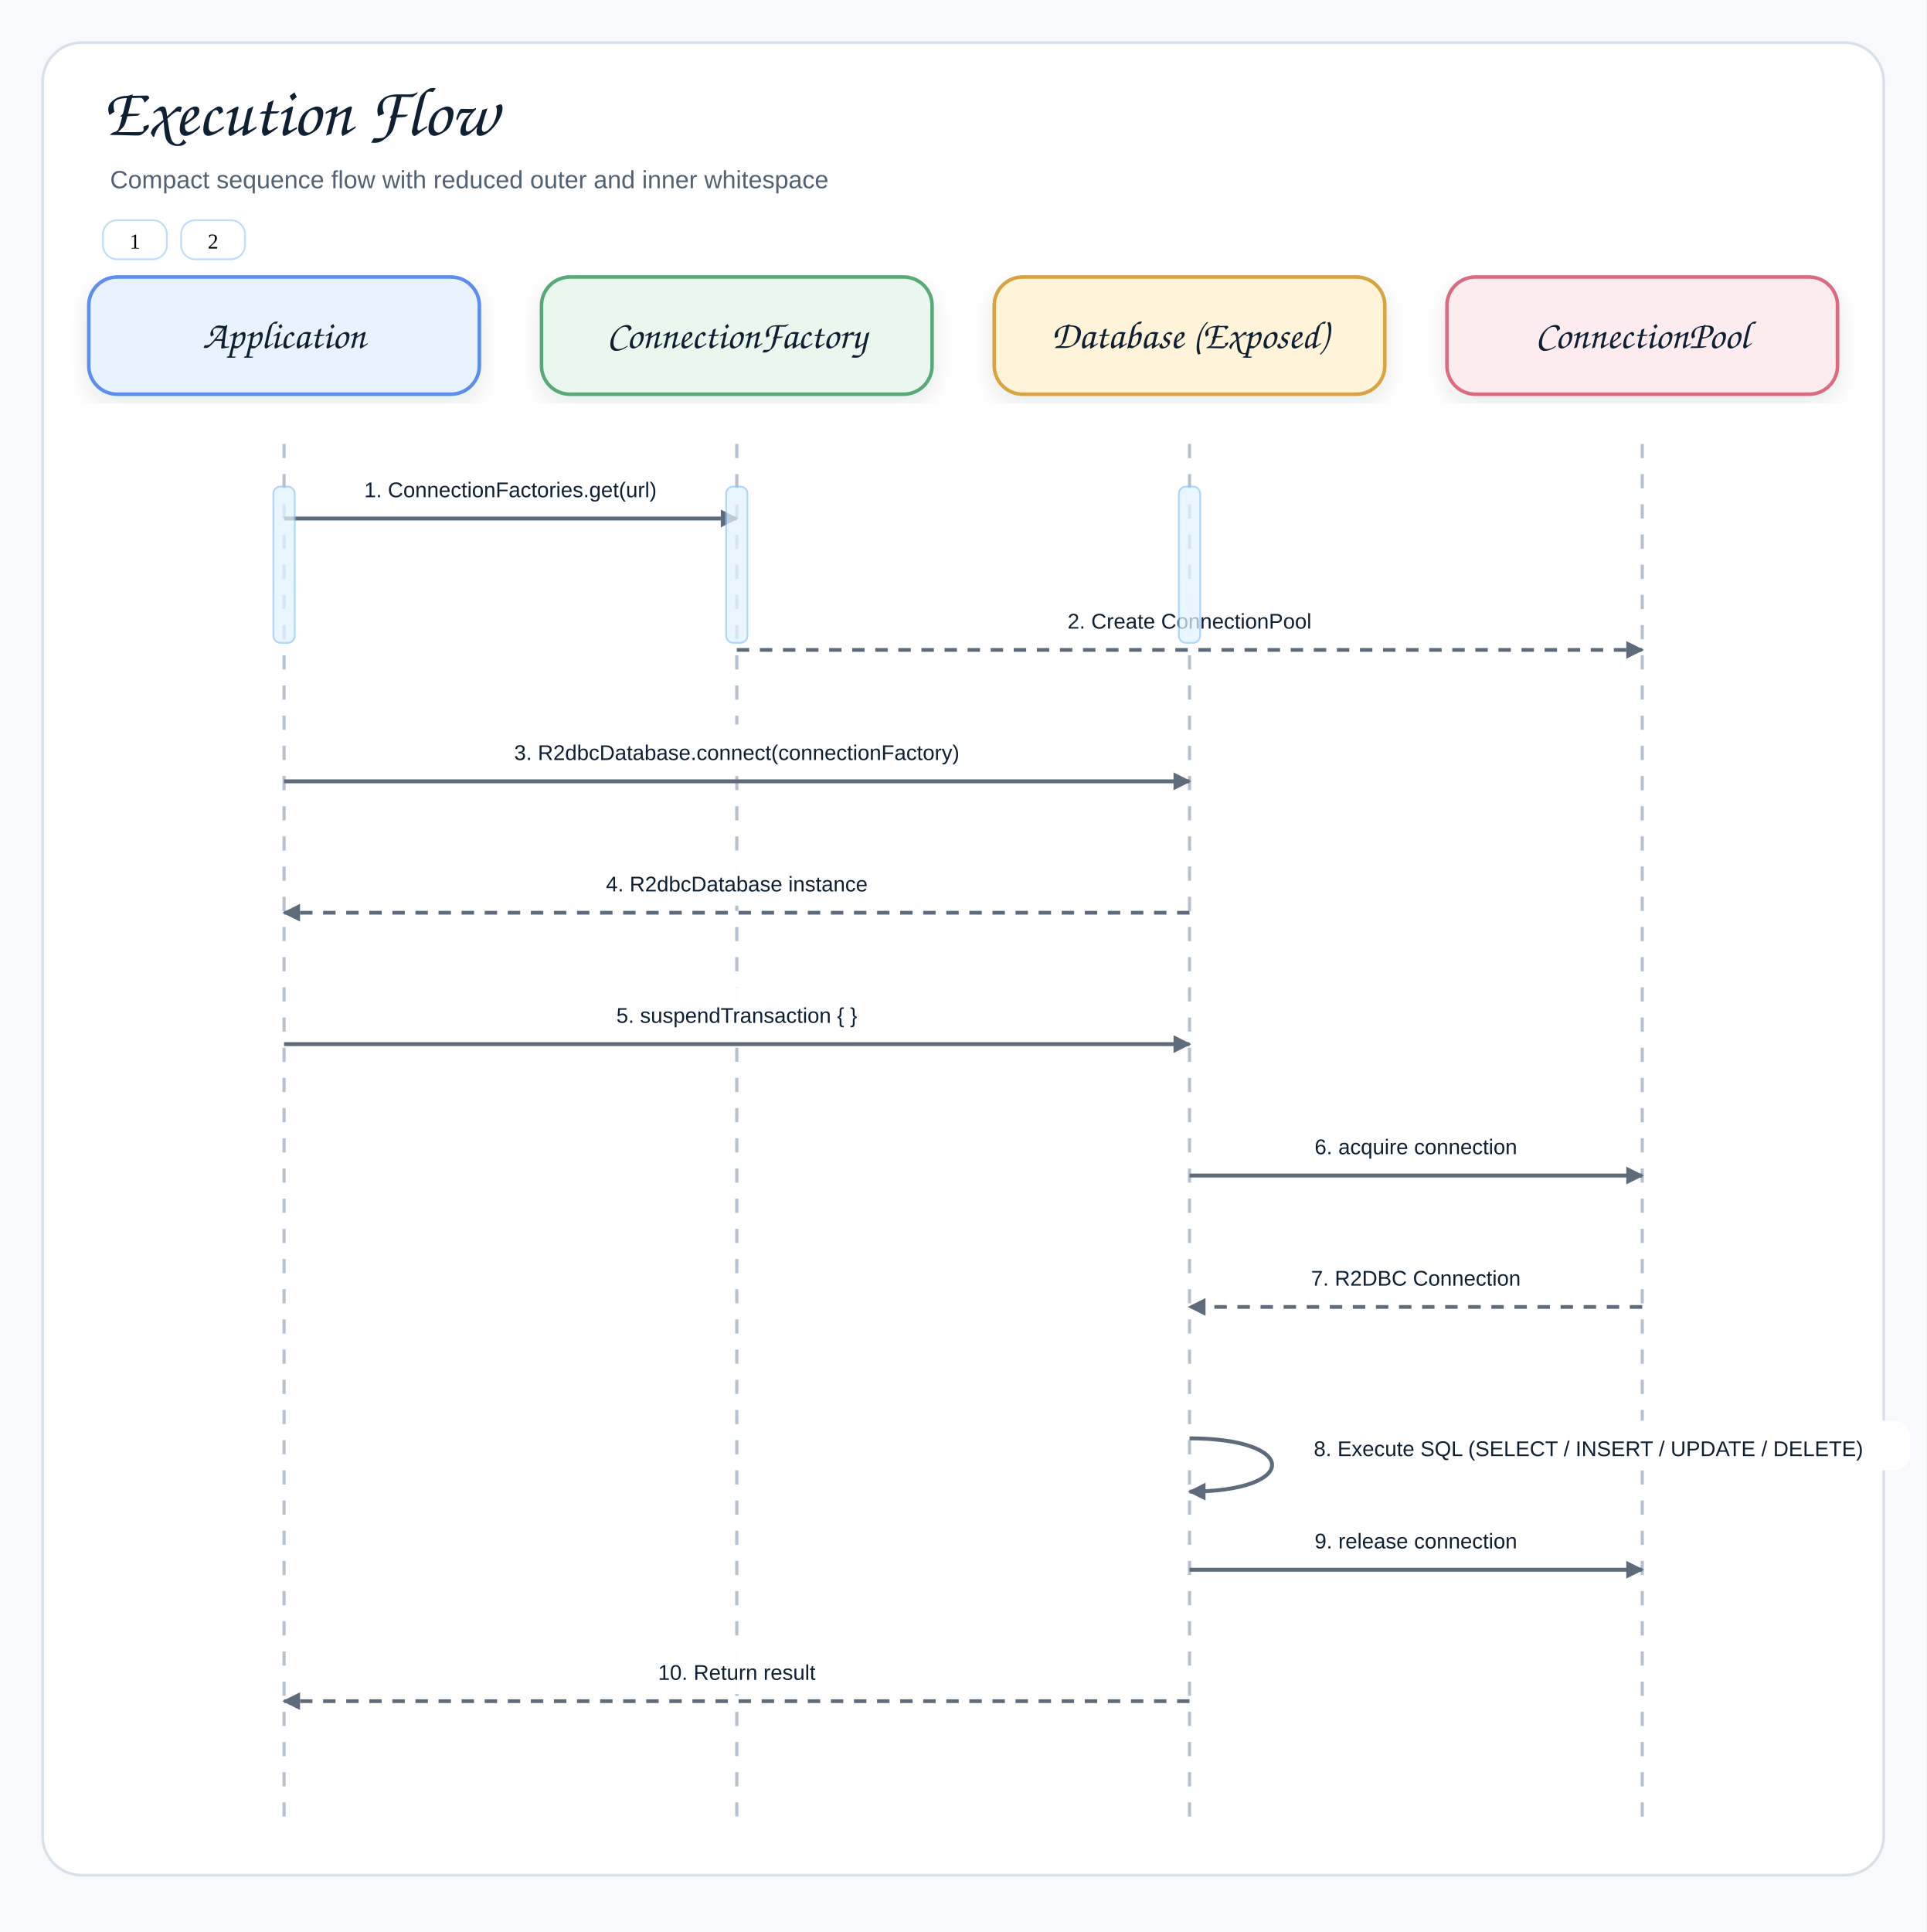
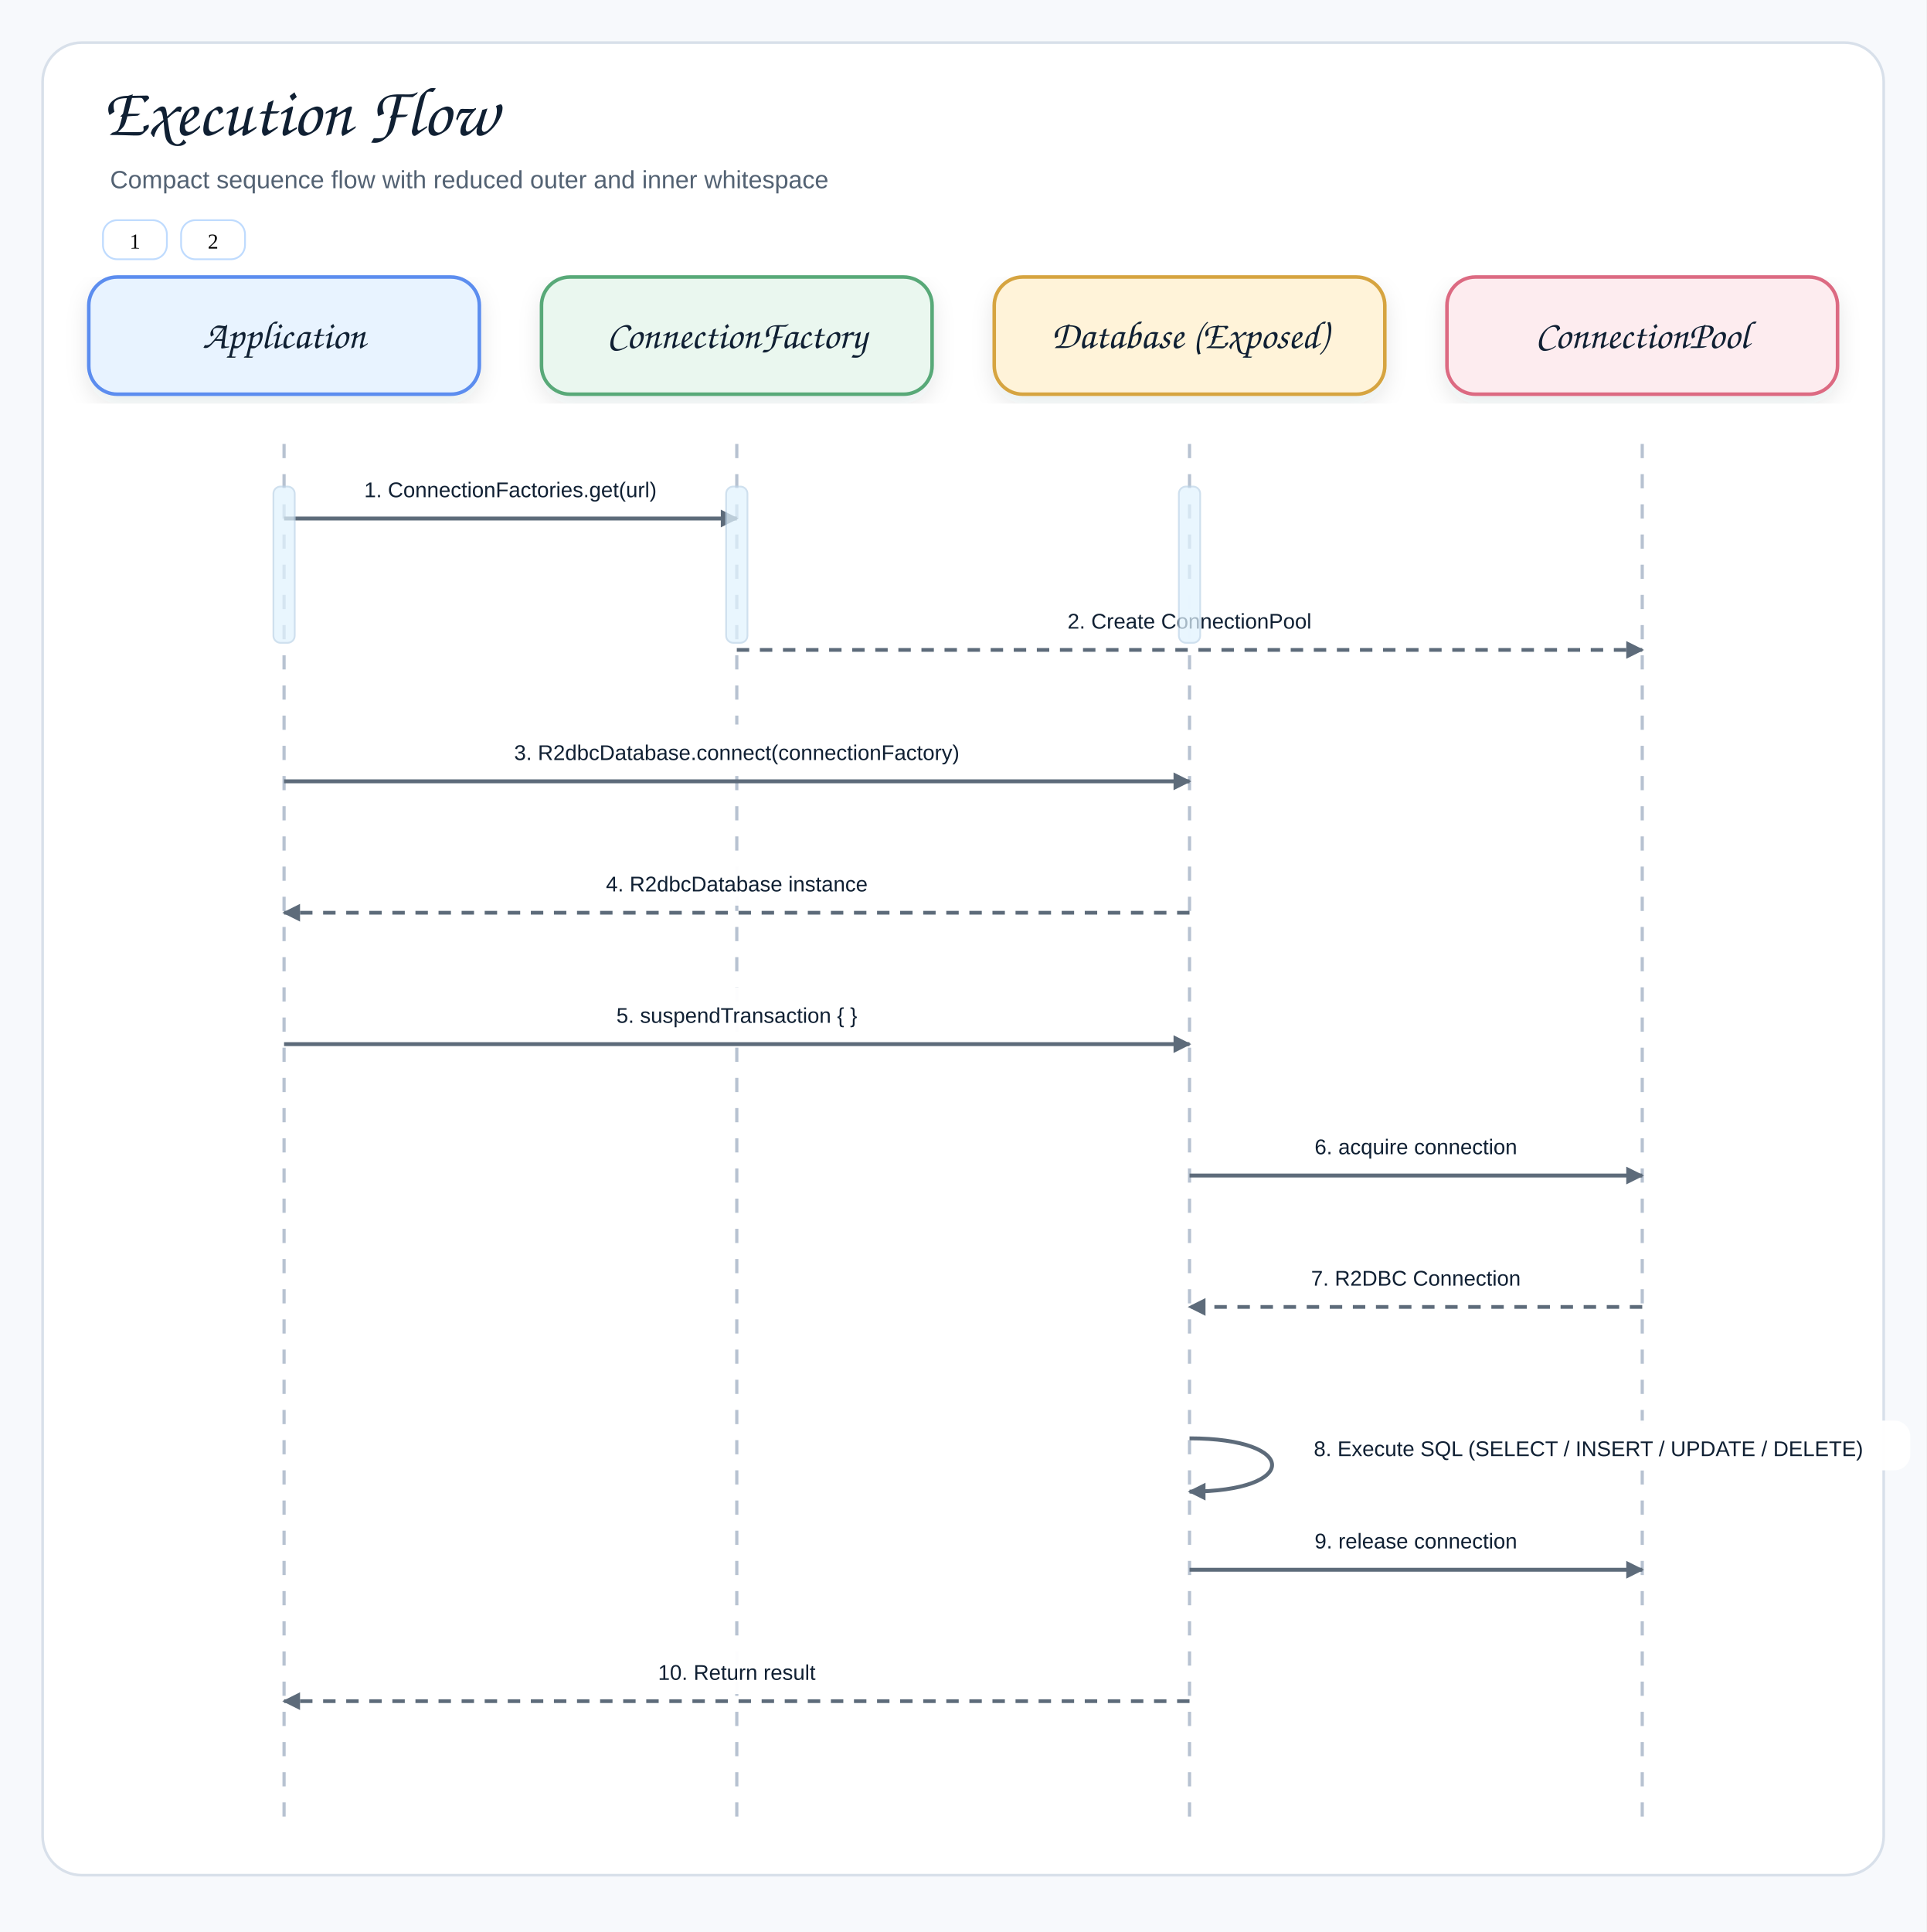
<svg xmlns="http://www.w3.org/2000/svg" width="1085" height="1088" viewBox="0 0 1085 1088" role="img" aria-label="Execution Flow">
  <defs>
    <filter id="shadow" x="-8%" y="-8%" width="116%" height="116%">
      <feDropShadow dx="0" dy="5" stdDeviation="6" flood-color="#203040" flood-opacity="0.10" />
    </filter>
    <marker id="openArrow" markerUnits="userSpaceOnUse" markerWidth="10" markerHeight="10" refX="9" refY="5" orient="auto">
      <path d="M 0 0 L 10 5 L 0 10 Z" fill="#5D6B7A" />
    </marker>
    <style>.canvas{fill:#F7F9FC}.frame{fill:#fff;stroke:#D8E0EA;stroke-width:1.5}.title{font-family:"Architects Daughter","Comic Sans MS","Comic Sans",cursive;font-size:39px;font-weight:400;fill:#102033}.subtitle{font-family:"Comic Sans MS","Comic Sans","Comic Neue",Arial,sans-serif;font-size:14px;font-weight:400;fill:#536273}.smallLabel{font-family:"Architects Daughter","Comic Sans MS","Comic Sans",cursive;font-size:22px;font-weight:400;fill:#102033}.strong{font-family:"Comic Sans MS","Comic Sans","Comic Neue",Arial,sans-serif;font-size:12px;font-weight:400;fill:#102033}.card{stroke-width:2;filter:url(#shadow)}.line{stroke:#5D6B7A;stroke-width:2.2;fill:none;marker-end:url(#openArrow)}.dashed{stroke:#5D6B7A;stroke-width:2.1;stroke-dasharray:7 6;fill:none;marker-end:url(#openArrow)}.lifeline{stroke:#B7C2D1;stroke-width:1.8;stroke-dasharray:8 9}.note{fill:#fff;opacity:.97}</style>
  </defs>
  <rect class="canvas" width="1085" height="1088" />
  <rect class="frame" x="24" y="24" width="1037" height="1032" rx="22" />
  <text class="title" x="58" y="76">Execution Flow</text>
  <text class="subtitle" x="62" y="106">Compact sequence flow with reduced outer and inner whitespace</text>
  <rect class="card" x="50.0" y="156" width="220" height="66" rx="16" fill="#E8F3FF" stroke="#5B8DEF" />
  <text class="smallLabel participant" x="160.0" y="196" text-anchor="middle">Application</text>
  <line class="lifeline" x1="160.0" y1="250" x2="160.0" y2="1026" />
  <rect class="card" x="305.0" y="156" width="220" height="66" rx="16" fill="#EAF7EF" stroke="#58A978" />
  <text class="smallLabel participant" x="415.0" y="196" text-anchor="middle">ConnectionFactory</text>
  <line class="lifeline" x1="415.0" y1="250" x2="415.0" y2="1026" />
  <rect class="card" x="560.0" y="156" width="220" height="66" rx="16" fill="#FFF3D9" stroke="#D6A441" />
  <text class="smallLabel participant" x="670.0" y="196" text-anchor="middle">Database (Exposed)</text>
  <line class="lifeline" x1="670.0" y1="250" x2="670.0" y2="1026" />
  <rect class="card" x="815.0" y="156" width="220" height="66" rx="16" fill="#FDECEF" stroke="#DC6B82" />
  <text class="smallLabel participant" x="925.0" y="196" text-anchor="middle">ConnectionPool</text>
  <line class="lifeline" x1="925.0" y1="250" x2="925.0" y2="1026" />
  <path class="line" d="M160.0 292.0 L415.0 292.0" data-connector="line" />
  <rect class="note label" x="178.4" y="260.0" width="218.2" height="28" rx="9" />
  <text class="strong labelText" x="287.5" y="280.0" text-anchor="middle">1. ConnectionFactories.get(url)</text>
  <path class="dashed" d="M415.0 366.0 L925.0 366.0" data-connector="dashed" />
  <rect class="note label" x="582.6" y="334.0" width="174.8" height="28" rx="9" />
  <text class="strong labelText" x="670.0" y="354.0" text-anchor="middle">2. Create ConnectionPool</text>
  <path class="line" d="M160.0 440.0 L670.0 440.0" data-connector="line" />
  <rect class="note label" x="268.7" y="408.0" width="292.6" height="28" rx="9" />
  <text class="strong labelText" x="415.0" y="428.0" text-anchor="middle">3. R2dbcDatabase.connect(connectionFactory)</text>
  <path class="dashed" d="M670.0 514.0 L160.0 514.0" data-connector="dashed" />
  <rect class="note label" x="324.5" y="482.0" width="181.0" height="28" rx="9" />
  <text class="strong labelText" x="415.0" y="502.0" text-anchor="middle">4. R2dbcDatabase instance</text>
  <path class="line" d="M160.0 588.0 L670.0 588.0" data-connector="line" />
  <rect class="note label" x="324.5" y="556.0" width="181.0" height="28" rx="9" />
  <text class="strong labelText" x="415.0" y="576.0" text-anchor="middle">5. suspendTransaction { }</text>
  <path class="line" d="M670.0 662.0 L925.0 662.0" data-connector="line" />
  <rect class="note label" x="717.5" y="630.0" width="160.0" height="28" rx="9" />
  <text class="strong labelText" x="797.5" y="650.0" text-anchor="middle">6. acquire connection</text>
  <path class="dashed" d="M925.0 736.0 L670.0 736.0" data-connector="dashed" />
  <rect class="note label" x="717.5" y="704.0" width="160.0" height="28" rx="9" />
  <text class="strong labelText" x="797.5" y="724.0" text-anchor="middle">7. R2DBC Connection</text>
  <path class="line" d="M670.0 810.0 C732.0 810.0 732.0 840.0 670.0 840.0" data-connector="line" />
  <rect class="note label" x="740.0" y="800.0" width="336.0" height="28" rx="9" />
  <text class="strong labelText" x="740.0" y="820.0" text-anchor="start">8. Execute SQL (SELECT / INSERT / UPDATE / DELETE)</text>
  <path class="line" d="M670.0 884.0 L925.0 884.0" data-connector="line" />
  <rect class="note label" x="717.5" y="852.0" width="160.0" height="28" rx="9" />
  <text class="strong labelText" x="797.5" y="872.0" text-anchor="middle">9. release connection</text>
  <path class="dashed" d="M670.0 958.0 L160.0 958.0" data-connector="dashed" />
  <rect class="note label" x="335.0" y="926.0" width="160.0" height="28" rx="9" />
  <text class="strong labelText" x="415.0" y="946.0" text-anchor="middle">10. Return result</text>
-   <rect class="activation" x="154.0" y="274.0" width="12" height="88" rx="4" fill="#E0F2FE" stroke="#93C5FD" opacity="0.72" />
-   <rect class="activation" x="409.0" y="274.0" width="12" height="88" rx="4" fill="#E0F2FE" stroke="#93C5FD" opacity="0.72" />
-   <rect class="activation" x="664.0" y="274.0" width="12" height="88" rx="4" fill="#E0F2FE" stroke="#93C5FD" opacity="0.72" />
+   <rect class="activation" x="154.0" y="274.0" width="12" height="88" rx="4" fill="#E0F2FE" stroke="#bdd4e8" opacity="0.72" />
+   <rect class="activation" x="409.0" y="274.0" width="12" height="88" rx="4" fill="#E0F2FE" stroke="#bdd4e8" opacity="0.72" />
+   <rect class="activation" x="664.0" y="274.0" width="12" height="88" rx="4" fill="#E0F2FE" stroke="#bdd4e8" opacity="0.72" />
  <g aria-label="sequence message labels">
    <rect x="58" y="124" width="36" height="22" rx="8" class="label" fill="#fff" stroke="#bfdbfe" />
    <text x="76" y="140" class="num" text-anchor="middle">1</text>
    <rect x="102" y="124" width="36" height="22" rx="8" class="label" fill="#fff" stroke="#bfdbfe" />
    <text x="120" y="140" class="num" text-anchor="middle">2</text>
  </g>
</svg>
